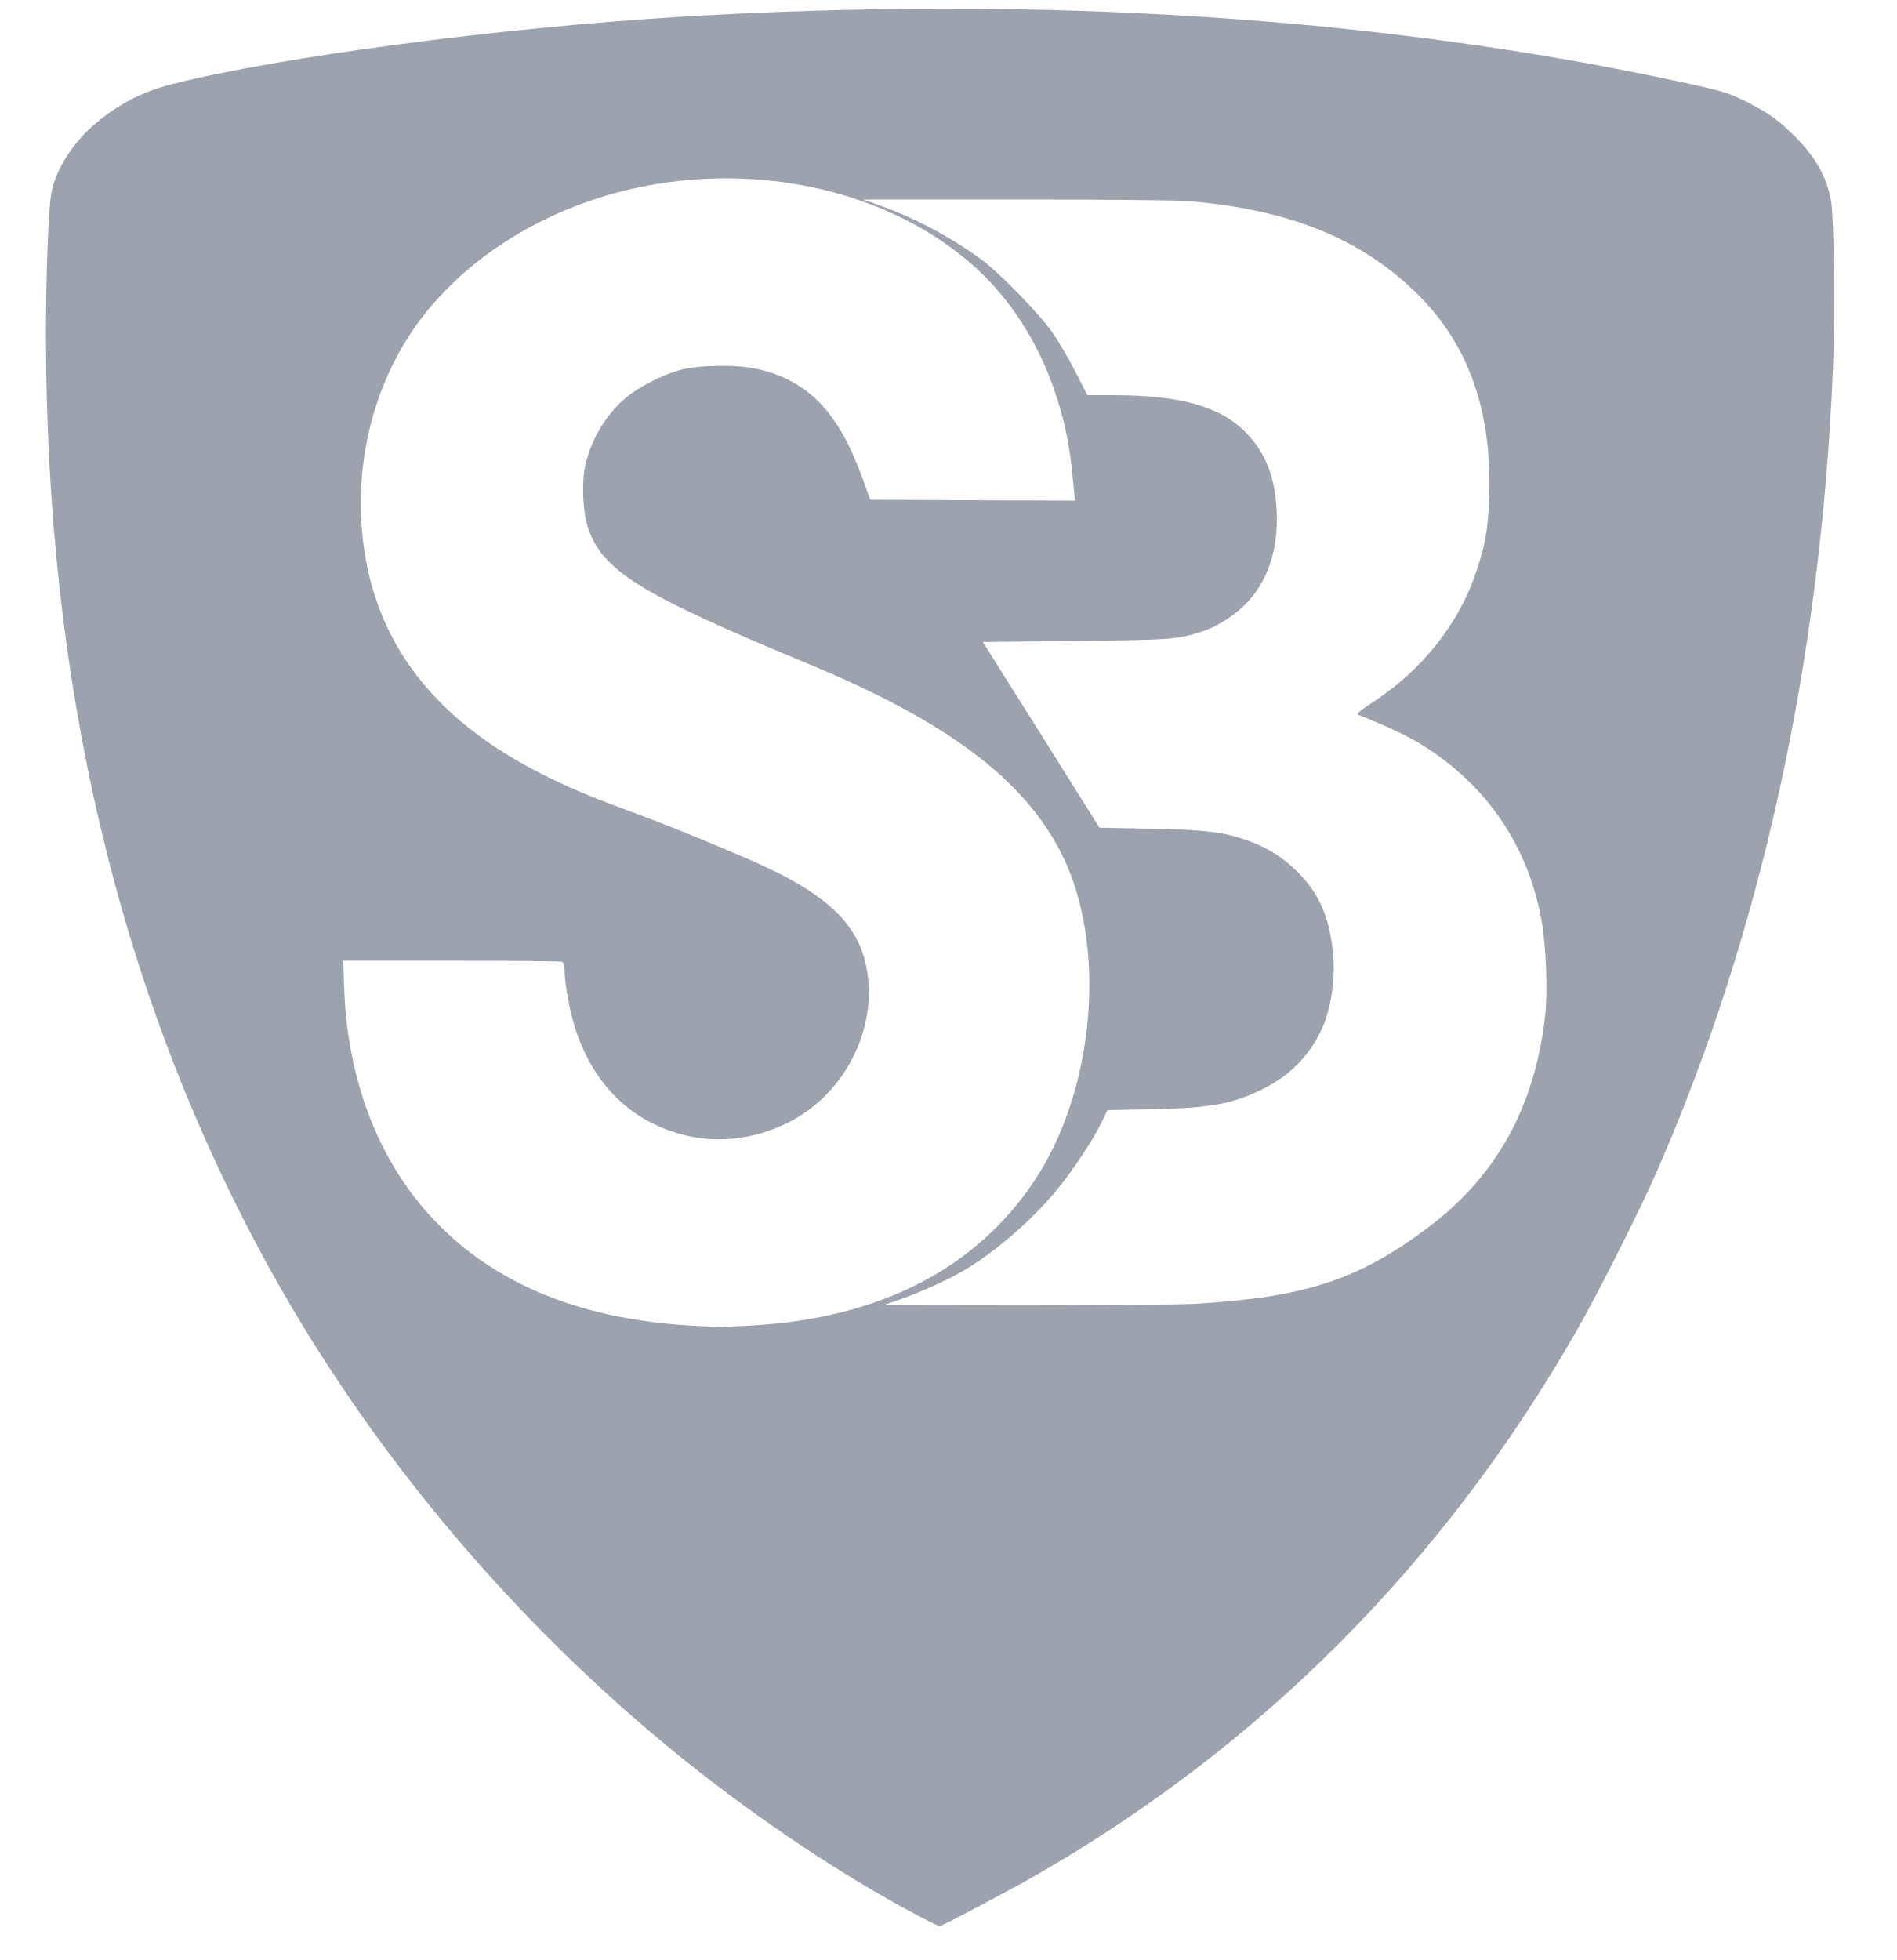
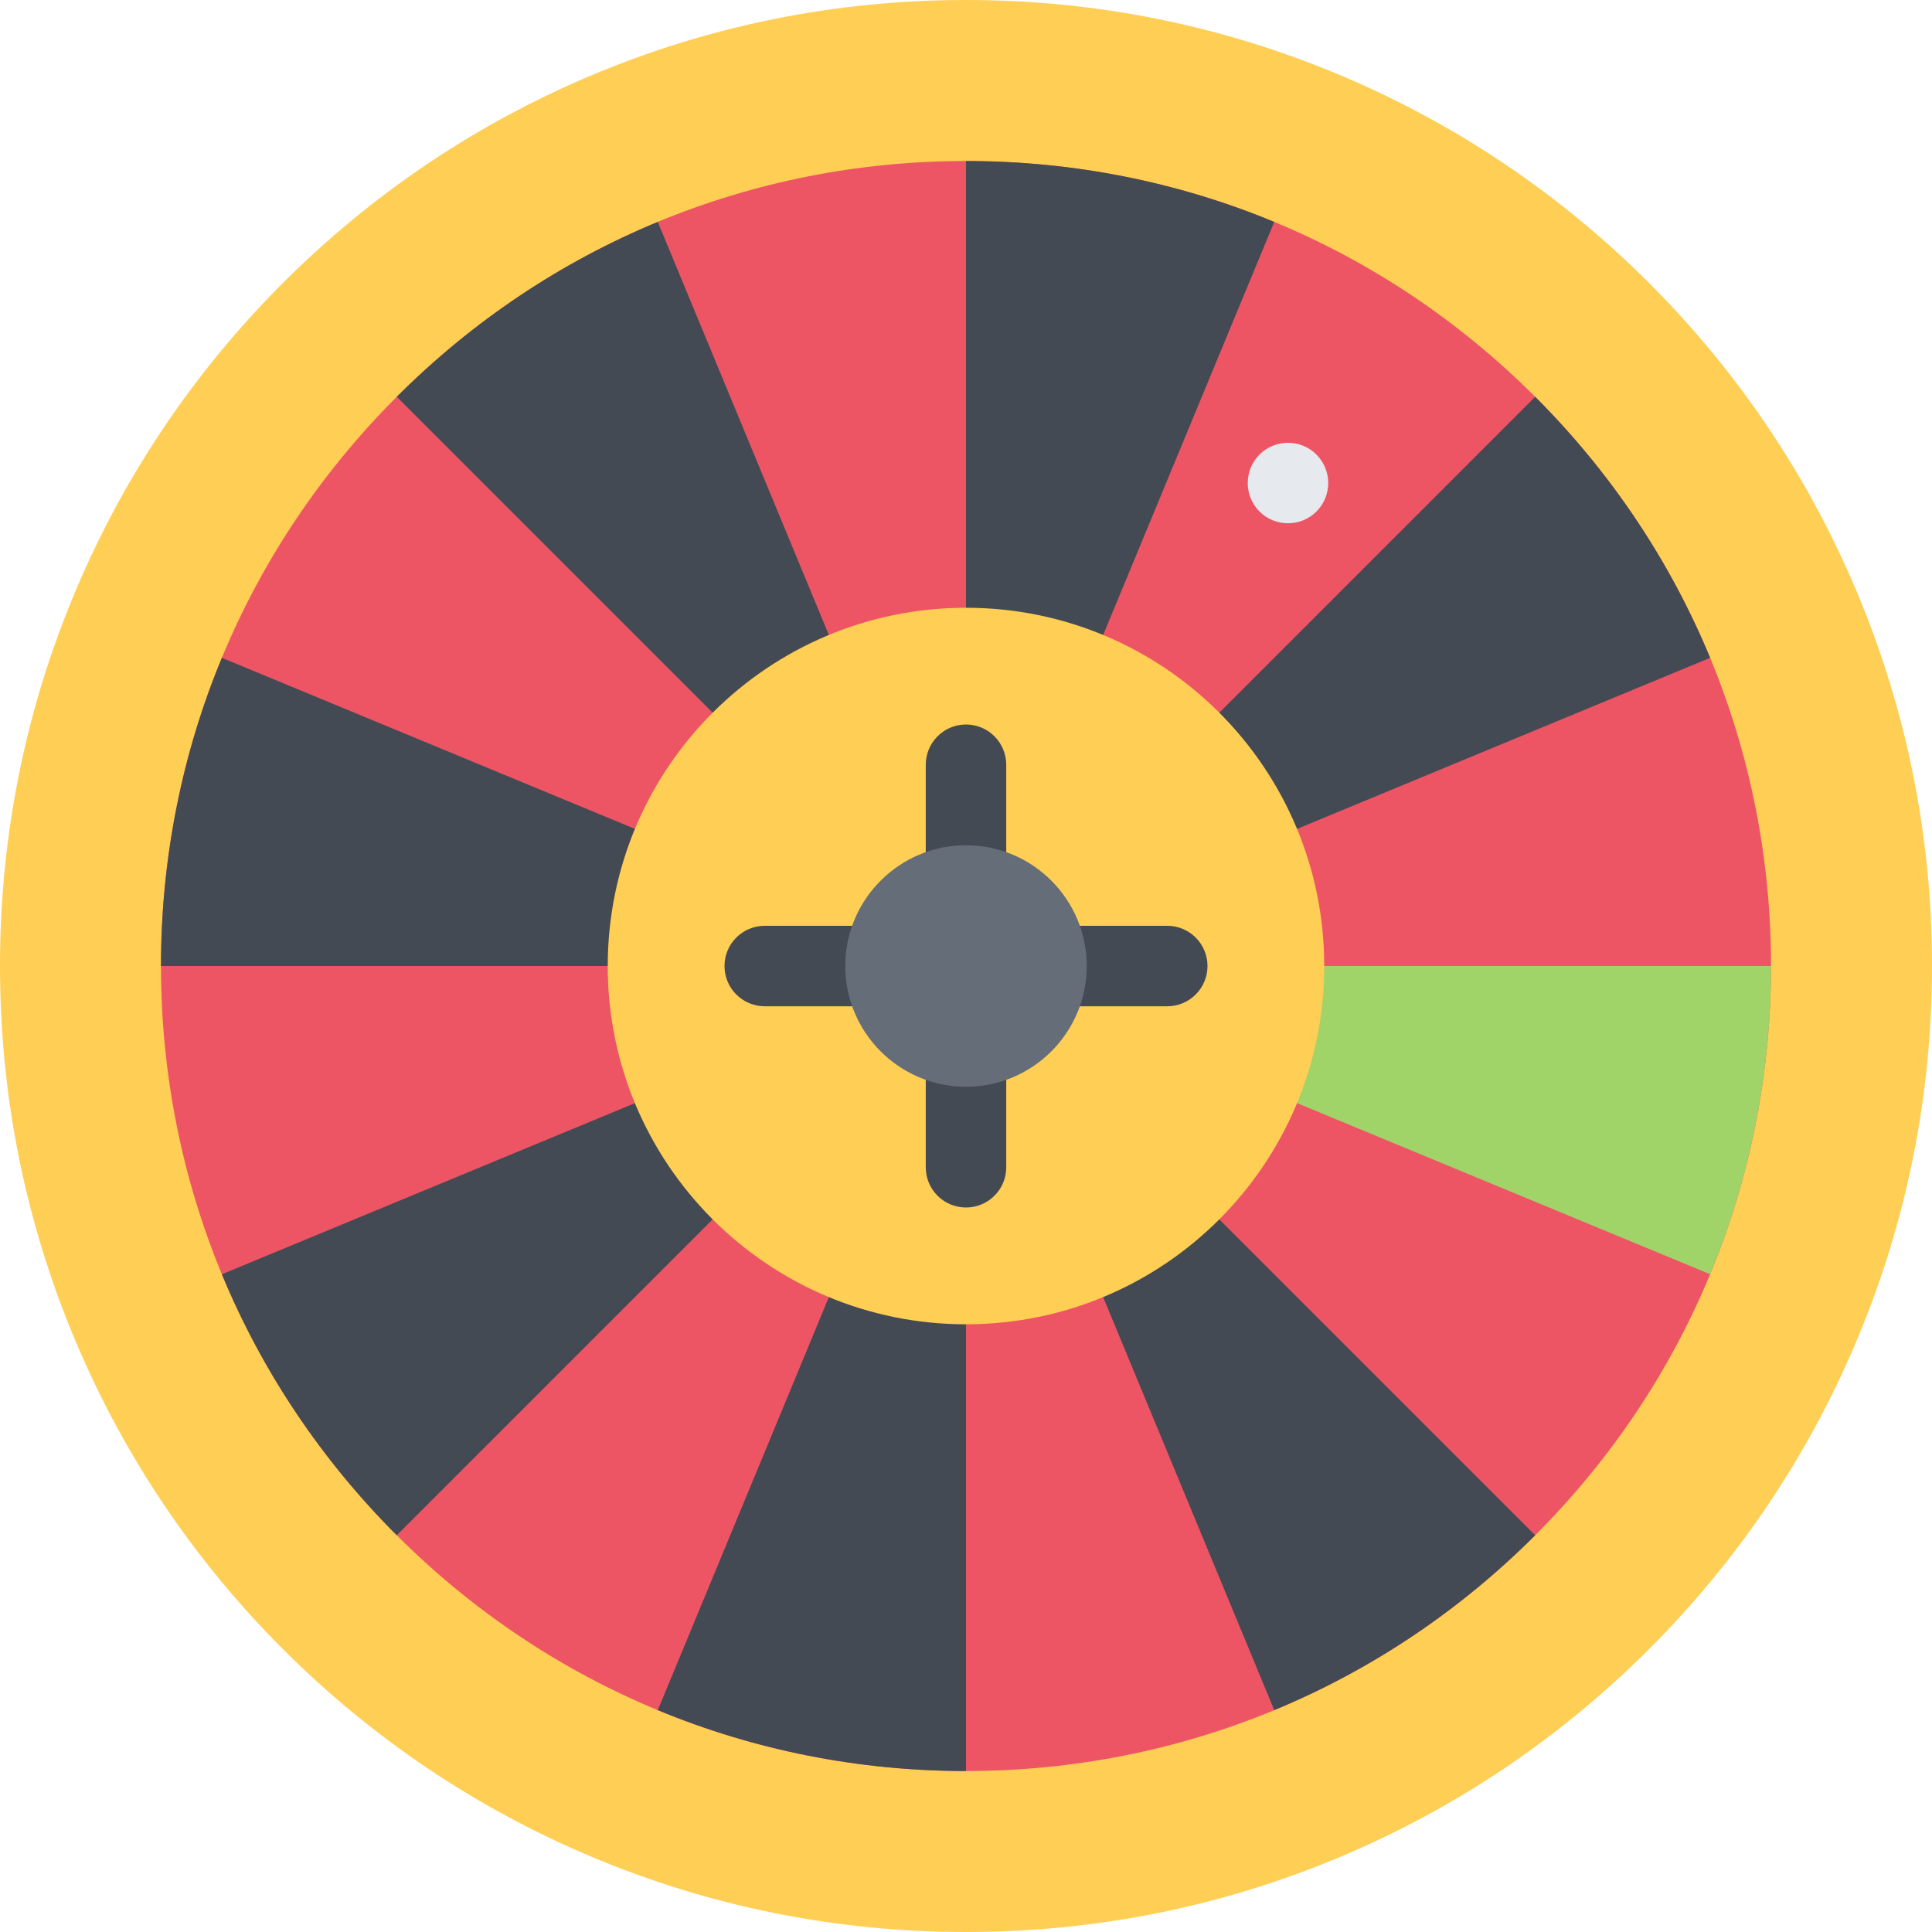
- <svg xmlns="http://www.w3.org/2000/svg" width="30" height="31" viewBox="0 0 30 31" fill="none">
-   <path d="M14.66 30.37C13.559 29.804 12.281 28.973 11.114 28.065C8.288 25.866 5.834 22.976 4.151 19.856C1.862 15.619 0.727 10.778 0.727 5.284C0.727 4.355 0.764 3.357 0.809 3.074C0.862 2.722 1.134 2.278 1.476 1.984C1.867 1.648 2.24 1.452 2.735 1.328C4.4 0.904 7.896 0.441 10.717 0.269C16.46 -0.08 21.851 0.269 26.609 1.301C27.282 1.447 27.345 1.468 27.649 1.621C27.977 1.788 28.134 1.899 28.396 2.161C28.724 2.489 28.898 2.802 28.965 3.18C29.012 3.442 29.028 5.006 28.994 5.842C28.801 10.469 27.851 14.79 26.197 18.556C25.934 19.154 25.281 20.451 24.945 21.039C22.846 24.707 19.969 27.605 16.375 29.666C15.989 29.889 14.899 30.465 14.864 30.465C14.854 30.465 14.764 30.423 14.66 30.37ZM11.882 20.965C13.901 20.853 15.417 20.081 16.354 18.689C17.333 17.23 17.521 14.917 16.778 13.475C16.172 12.303 14.962 11.403 12.781 10.498C10.114 9.391 9.531 9.031 9.299 8.341C9.227 8.124 9.201 7.684 9.246 7.428C9.322 6.994 9.579 6.552 9.915 6.279C10.122 6.11 10.489 5.925 10.77 5.848C11.059 5.771 11.675 5.763 11.987 5.837C12.789 6.022 13.263 6.517 13.642 7.56L13.766 7.904L15.388 7.912L17.008 7.917L16.992 7.793C16.984 7.721 16.971 7.589 16.963 7.494C16.838 6.155 16.264 4.956 15.367 4.175C13.663 2.69 10.86 2.391 8.653 3.455C7.885 3.826 7.253 4.313 6.755 4.921C6.038 5.795 5.657 6.994 5.713 8.185C5.797 10.013 6.774 11.368 8.679 12.295C9.119 12.509 9.389 12.62 10.122 12.89C10.667 13.091 11.786 13.554 12.188 13.748C13.072 14.168 13.533 14.61 13.681 15.19C13.933 16.169 13.409 17.281 12.474 17.752C11.916 18.032 11.305 18.096 10.736 17.929C9.931 17.696 9.362 17.109 9.089 16.233C9.005 15.955 8.931 15.547 8.931 15.351C8.931 15.261 8.917 15.222 8.888 15.211C8.865 15.203 8.079 15.195 7.139 15.195H5.429L5.445 15.64C5.49 16.886 5.863 18.011 6.514 18.879C7.499 20.184 9.023 20.885 11.074 20.973C11.17 20.978 11.289 20.983 11.339 20.986C11.389 20.988 11.635 20.978 11.882 20.965ZM18.934 20.62C20.657 20.515 21.496 20.239 22.595 19.411C23.674 18.599 24.278 17.506 24.442 16.069C24.484 15.695 24.458 14.978 24.389 14.581C24.172 13.337 23.465 12.337 22.364 11.704C22.171 11.596 21.867 11.456 21.491 11.307C21.449 11.292 21.494 11.252 21.756 11.08C22.486 10.596 23.058 9.884 23.33 9.106C23.489 8.656 23.542 8.367 23.558 7.838C23.6 6.499 23.23 5.453 22.43 4.659C21.541 3.776 20.398 3.312 18.789 3.18C18.612 3.167 17.407 3.154 16.063 3.156H13.655L13.943 3.259C14.486 3.455 15.055 3.76 15.521 4.101C15.804 4.31 16.428 4.948 16.637 5.244C16.735 5.382 16.902 5.665 17.008 5.872L17.201 6.25H17.616C18.665 6.25 19.297 6.427 19.699 6.832C20.012 7.15 20.168 7.531 20.194 8.063C20.229 8.693 20.051 9.217 19.681 9.577C19.509 9.746 19.247 9.91 19.04 9.979C18.619 10.117 18.564 10.119 17.011 10.138L15.547 10.154L16.471 11.622L17.392 13.091L18.196 13.107C19.08 13.126 19.337 13.155 19.726 13.29C20.041 13.401 20.292 13.557 20.525 13.79C20.856 14.121 21.02 14.481 21.081 15.021C21.134 15.465 21.057 15.979 20.89 16.317C20.689 16.722 20.395 17.013 19.985 17.22C19.506 17.461 19.157 17.524 18.22 17.545L17.519 17.558L17.418 17.768C17.283 18.043 16.952 18.54 16.706 18.834C16.317 19.303 15.777 19.771 15.288 20.07C15.036 20.224 14.562 20.441 14.224 20.557L13.972 20.644L16.235 20.647C17.479 20.647 18.694 20.634 18.934 20.62Z" fill="#9CA3AF" />
+ <svg xmlns="http://www.w3.org/2000/svg" height="800px" width="800px" version="1.1" id="Layer_1" viewBox="0 0 511.984 511.984" xml:space="preserve">
+   <path style="fill:#FFCE54;" d="M491.859,156.355c-12.891-30.483-31.342-57.857-54.857-81.372  c-23.5-23.5-50.889-41.952-81.357-54.858C324.084,6.782,290.553,0,255.992,0c-34.554,0-68.083,6.781-99.645,20.125  c-30.483,12.906-57.865,31.358-81.373,54.858c-23.499,23.515-41.959,50.889-54.85,81.372C6.774,187.916,0,221.447,0,255.992  c0,34.56,6.773,68.091,20.125,99.652c12.89,30.484,31.351,57.857,54.85,81.373c23.507,23.5,50.889,41.967,81.373,54.857  c31.562,13.344,65.091,20.109,99.645,20.109c34.561,0,68.092-6.766,99.652-20.109c30.469-12.891,57.857-31.357,81.357-54.857  c23.516-23.516,41.967-50.889,54.857-81.373c13.344-31.561,20.125-65.092,20.125-99.652  C511.984,221.447,505.203,187.916,491.859,156.355z" />
+   <path style="fill:#ED5564;" d="M406.83,105.154c-40.279-40.296-93.856-62.483-150.838-62.483s-110.551,22.187-150.847,62.482  c-40.287,40.296-62.482,93.872-62.482,150.839c0,56.982,22.195,110.558,62.482,150.853c40.295,40.297,93.864,62.482,150.847,62.482  s110.559-22.186,150.838-62.482c40.297-40.295,62.498-93.871,62.498-150.853C469.328,199.025,447.127,145.449,406.83,105.154z" />
+   <g>
+     <path style="fill:#434A54;" d="M174.315,453.189c25.546,10.594,53.186,16.139,81.677,16.139v-213.32L174.315,453.189z" />
+     <path style="fill:#434A54;" d="M337.678,58.811c-25.562-10.593-53.188-16.14-81.686-16.14v213.337L337.678,58.811z" />
+     <path style="fill:#434A54;" d="M337.678,453.189c25.545-10.578,49.014-26.203,69.152-46.344L255.992,256.008L337.678,453.189z" />
+     <path style="fill:#434A54;" d="M174.315,58.811c-25.554,10.578-49.022,26.202-69.17,46.343l150.847,150.854L174.315,58.811z" />
+   </g>
+   <path style="fill:#A0D468;" d="M453.189,337.678c10.576-25.547,16.139-53.186,16.139-81.685H255.992L453.189,337.678z" />
+   <g>
+     <path style="fill:#434A54;" d="M58.795,174.323c-10.585,25.546-16.132,53.186-16.132,81.669h213.329L58.795,174.323z" />
+     <path style="fill:#434A54;" d="M453.189,174.323c-10.578-25.562-26.203-49.014-46.359-69.169L255.992,255.992L453.189,174.323z" />
+     <path style="fill:#434A54;" d="M58.795,337.678c10.585,25.561,26.21,49.029,46.35,69.168l150.847-150.854L58.795,337.678z" />
+   </g>
+   <path style="fill:#FFCE54;" d="M350.926,256.008c0,52.419-42.498,94.933-94.934,94.933s-94.942-42.514-94.942-94.933  c0-52.436,42.507-94.95,94.942-94.95S350.926,203.572,350.926,256.008z" />
+   <path style="fill:#E6E9ED;" d="M348.863,135.543c-4.156,4.171-10.92,4.171-15.092,0c-4.156-4.156-4.156-10.922,0-15.078  c4.172-4.172,10.936-4.172,15.092,0C353.019,124.621,353.019,131.387,348.863,135.543z" />
+   <g>
+     <path style="fill:#434A54;" d="M255.992,319.99c-5.89,0-10.664-4.766-10.664-10.656V202.666c0-5.891,4.773-10.671,10.664-10.671   c5.891,0,10.664,4.781,10.664,10.671v106.668C266.656,315.224,261.883,319.99,255.992,319.99z" />
+     <path style="fill:#434A54;" d="M309.334,266.664H202.658c-5.891,0-10.664-4.766-10.664-10.671c0-5.875,4.773-10.656,10.664-10.656   h106.676c5.875,0,10.656,4.781,10.656,10.656C319.99,261.898,315.209,266.664,309.334,266.664z" />
+   </g>
+   <path style="fill:#656D78;" d="M255.992,223.993c-17.648,0-31.999,14.358-31.999,31.999c0,17.656,14.351,31.998,31.999,31.998  c17.656,0,31.998-14.342,31.998-31.998C287.99,238.352,273.648,223.993,255.992,223.993z" />
</svg>
